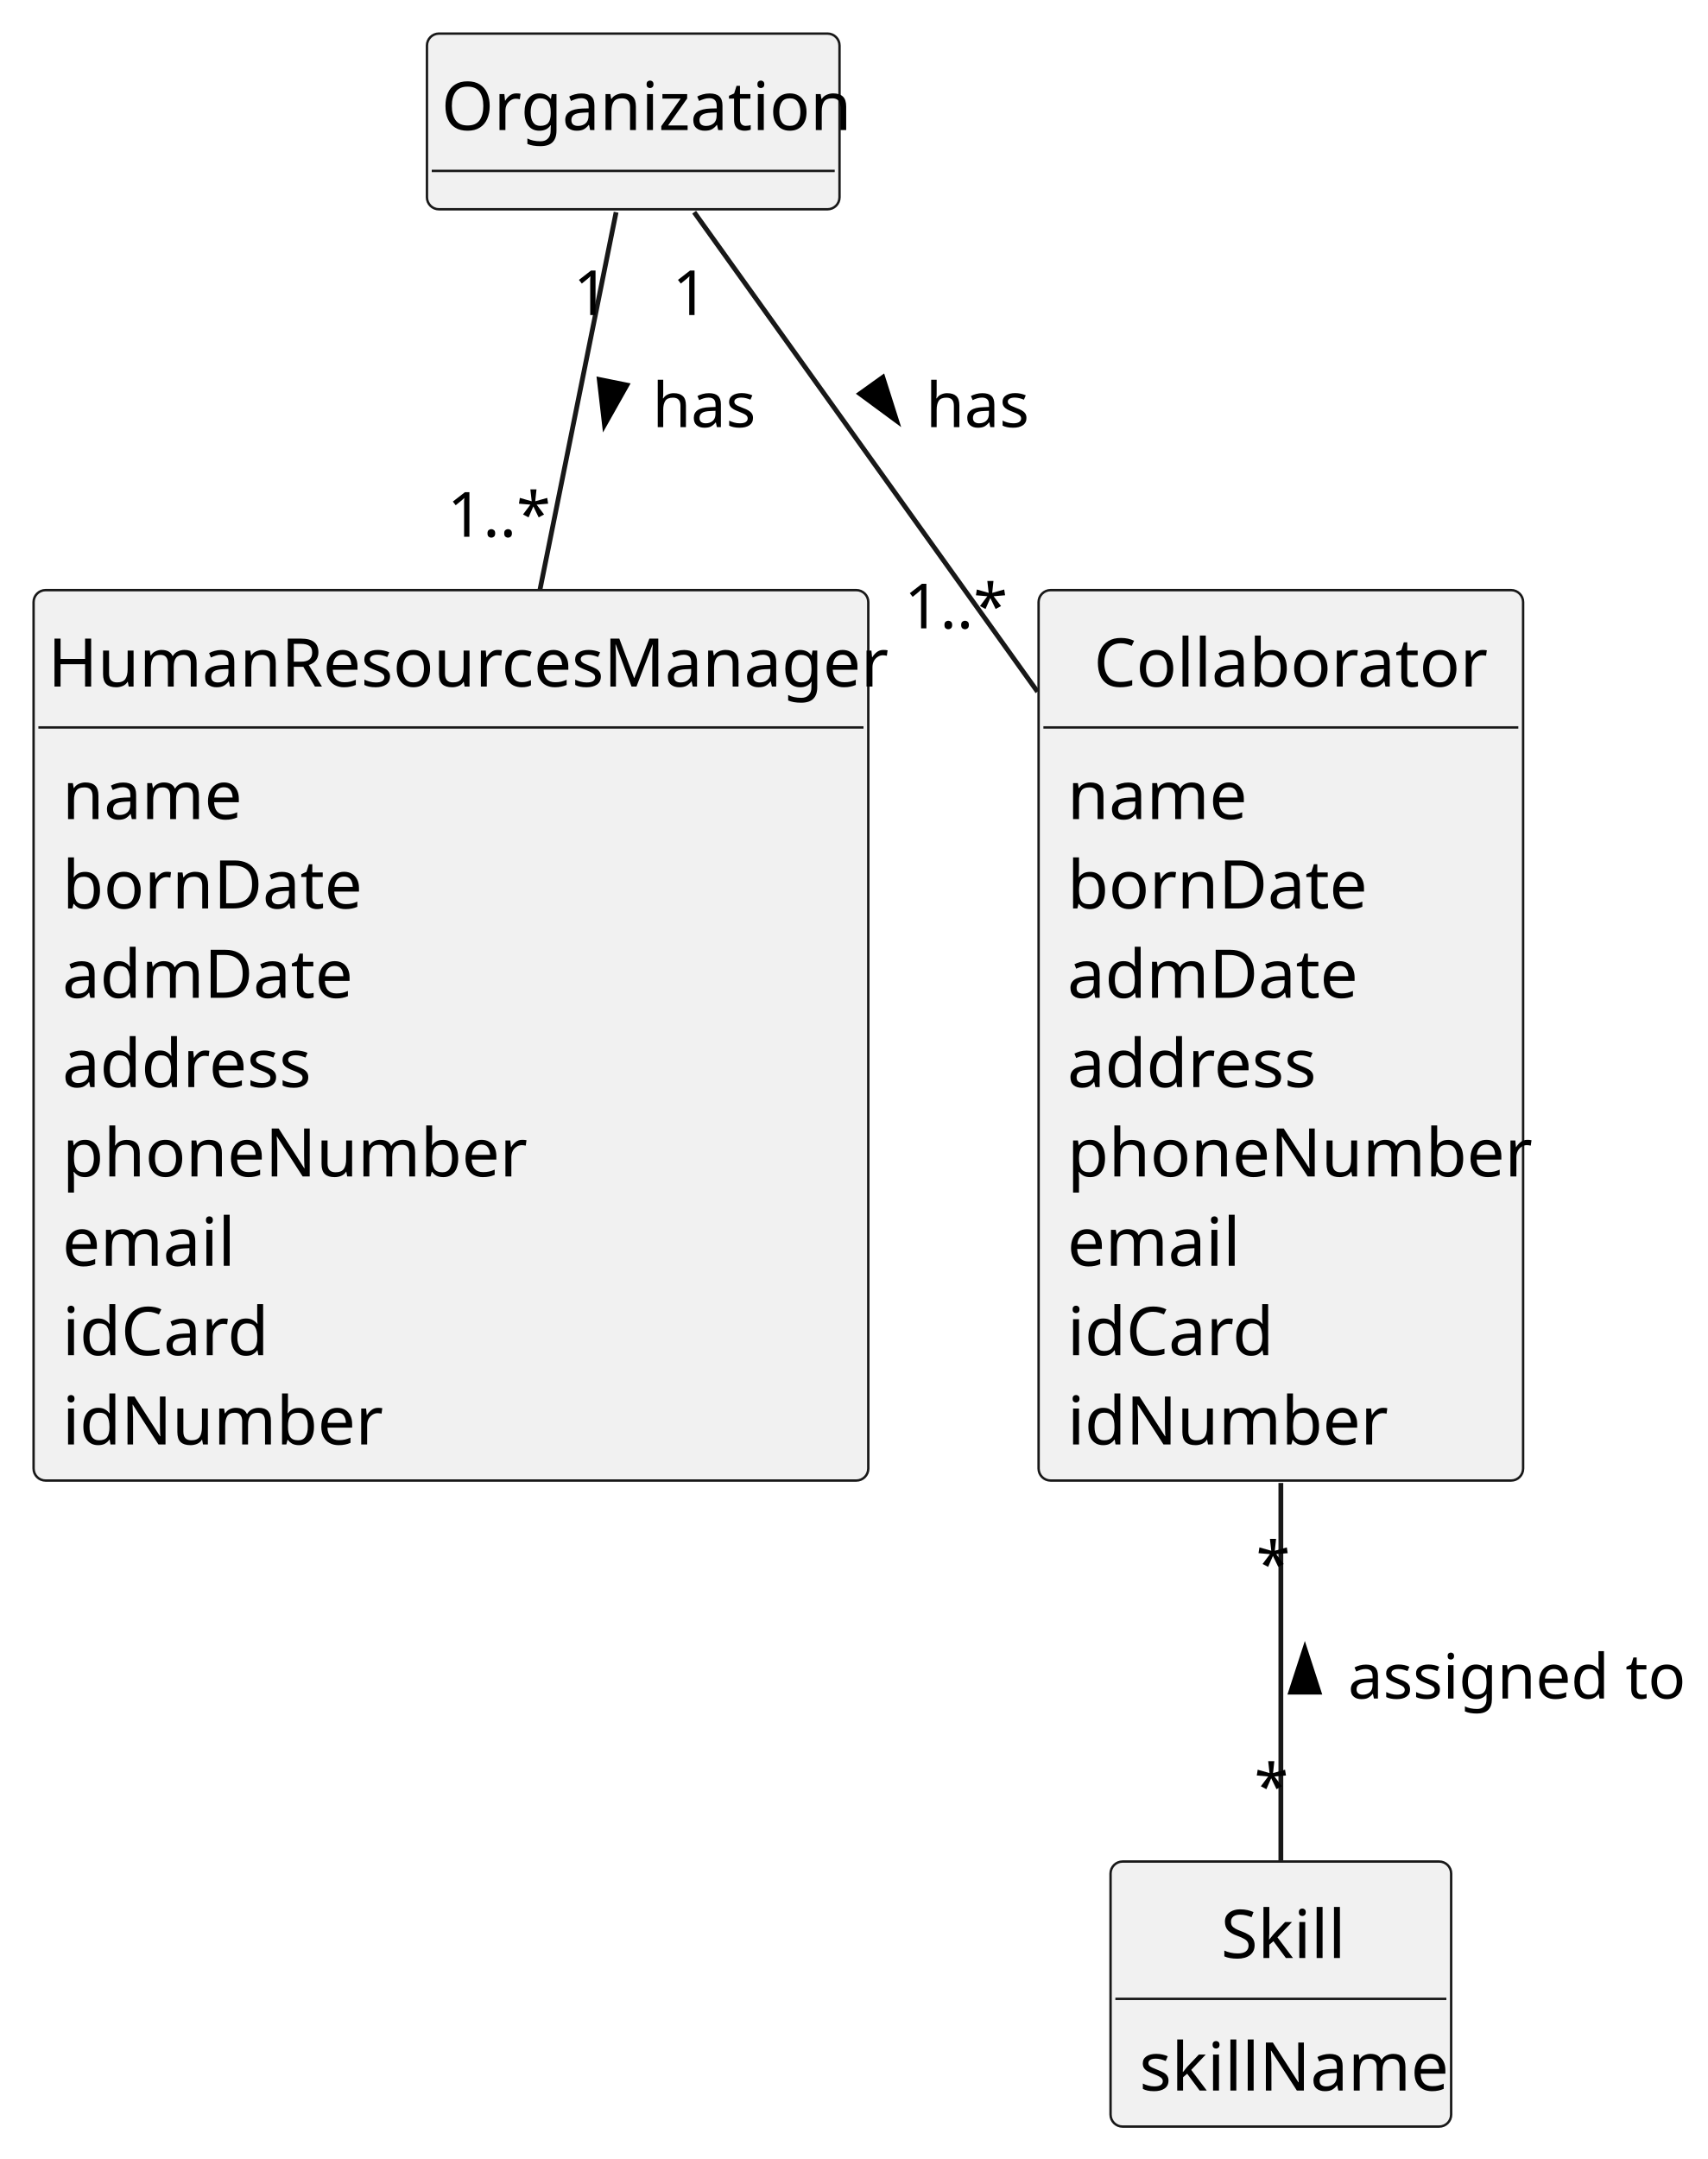
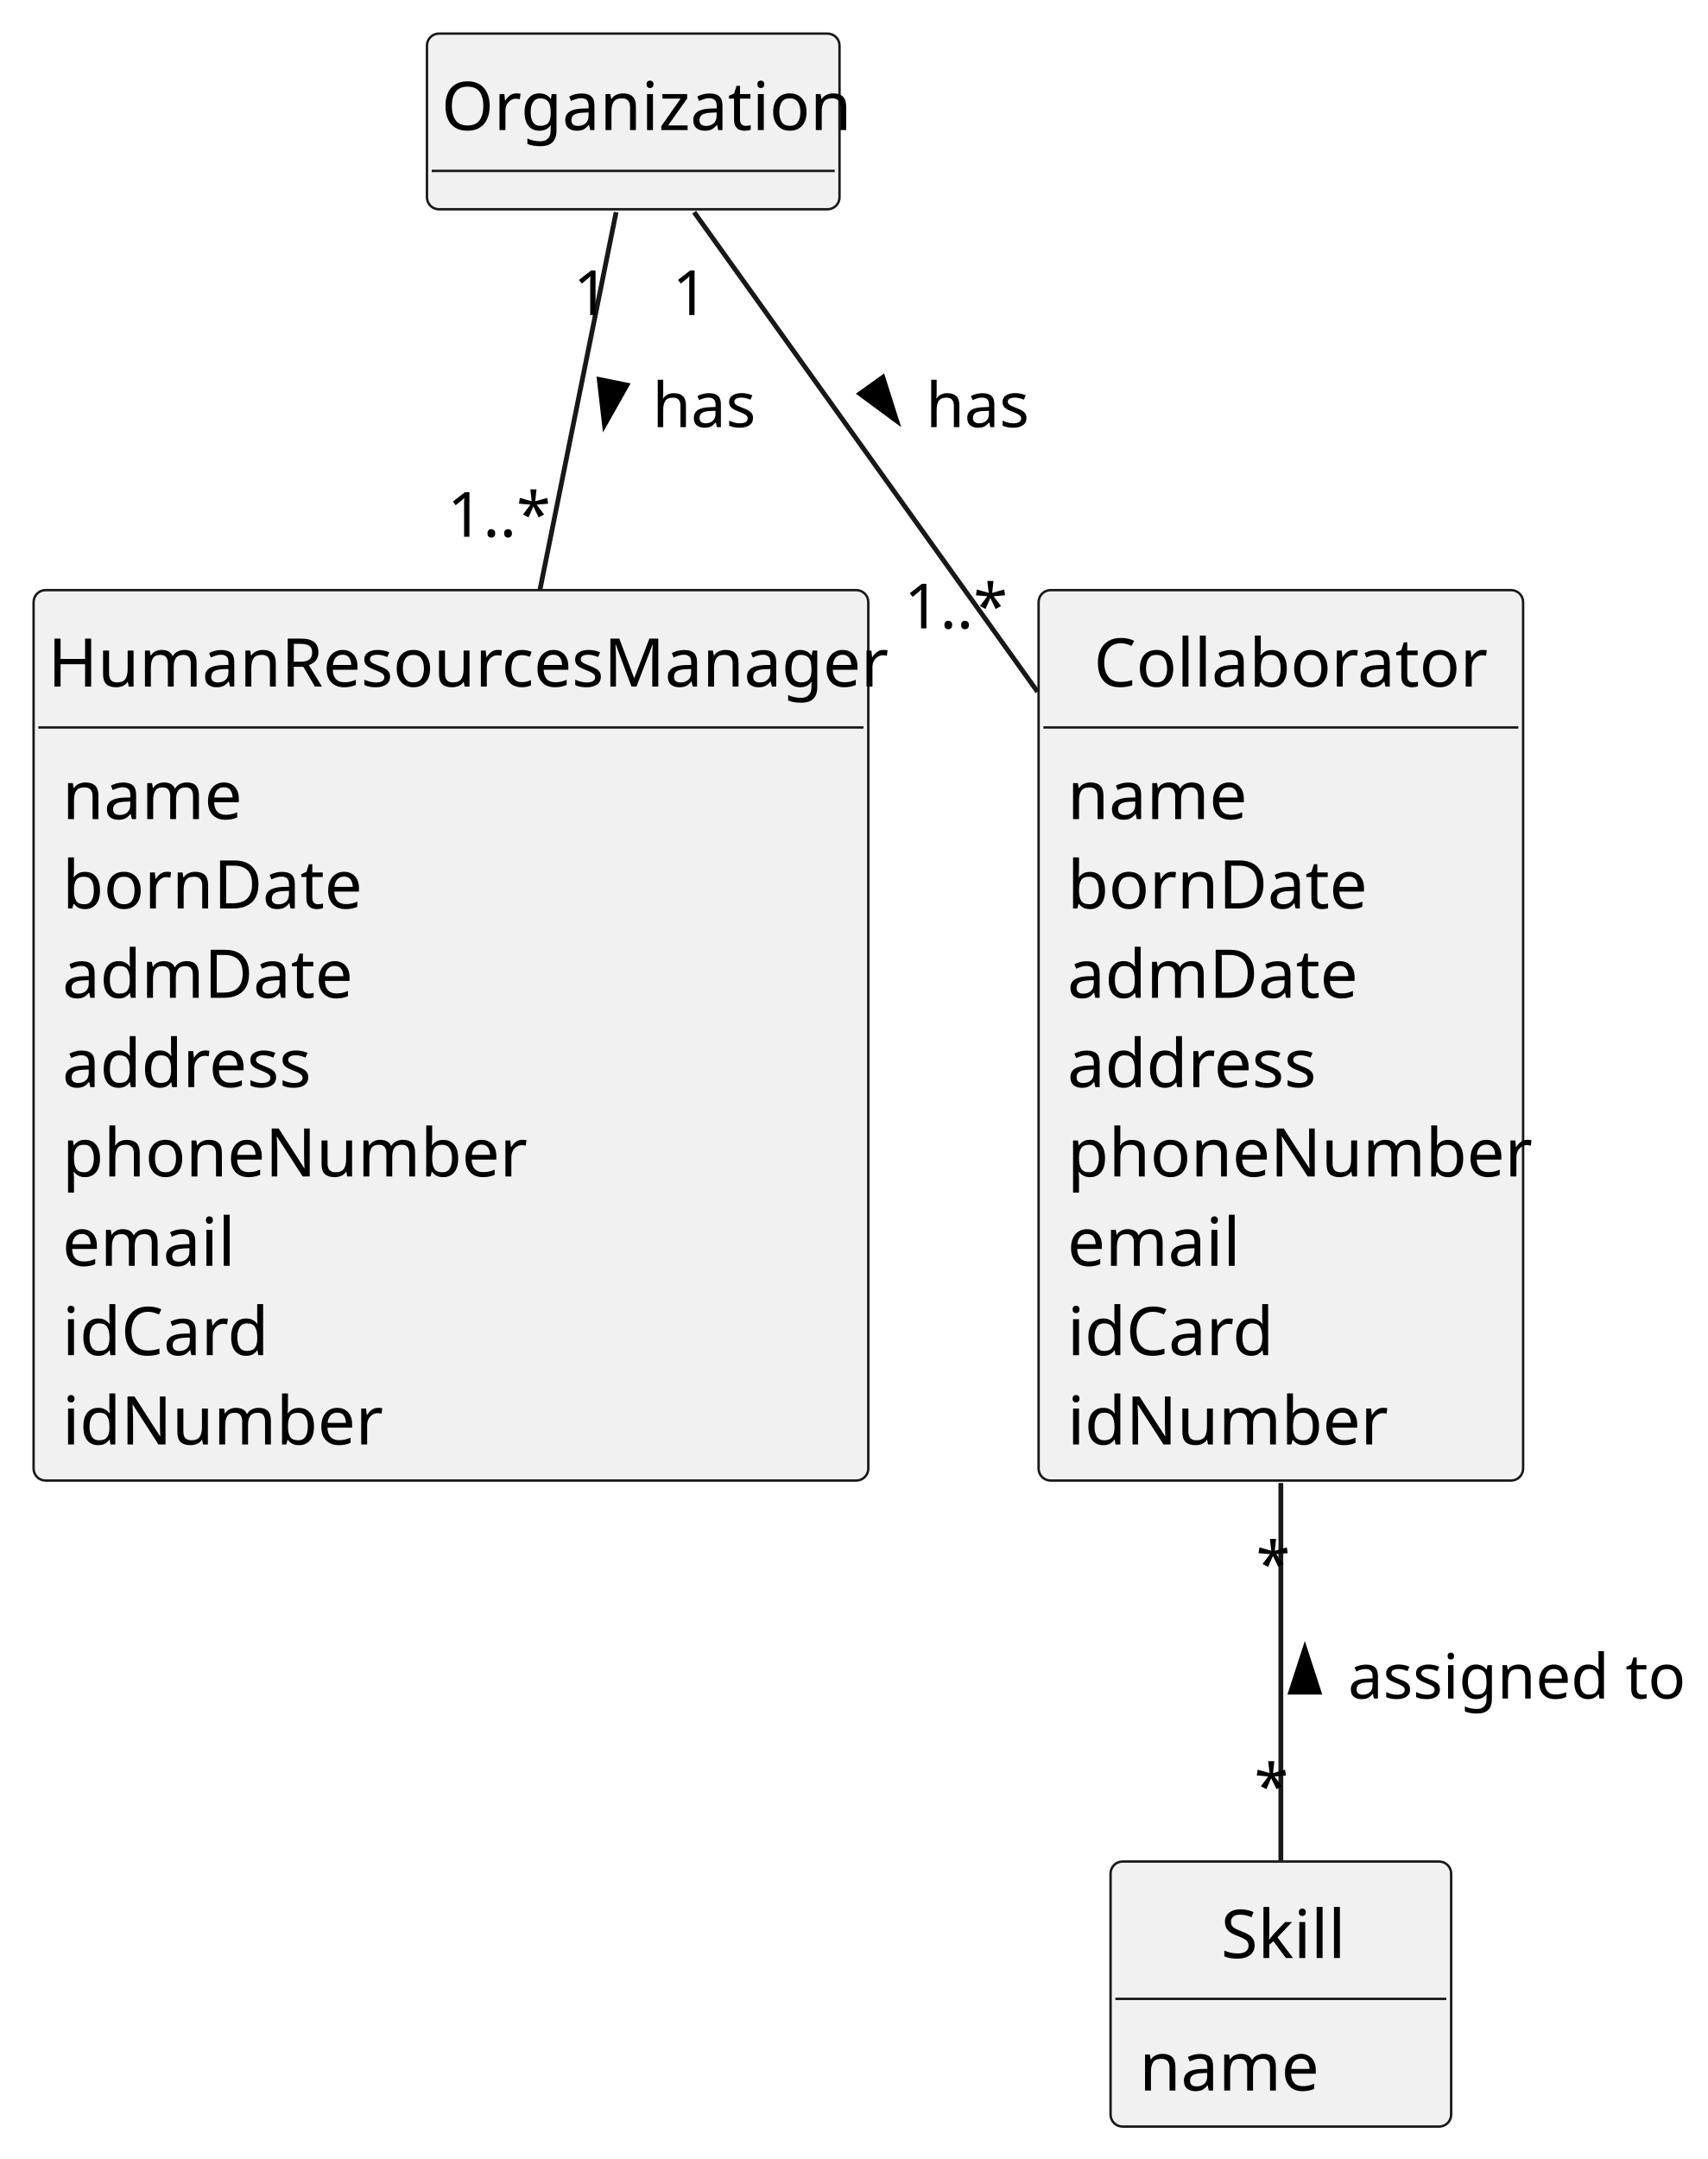
<svg xmlns="http://www.w3.org/2000/svg" contentStyleType="text/css" height="450px" preserveAspectRatio="none" style="width:356px;height:450px;background:#FFFFFF;" version="1.1" viewBox="0 0 356 450" width="356px" zoomAndPan="magnify">
  <defs />
  <g>
    <g id="elem_Organization">
      <rect codeLine="14" fill="#F1F1F1" height="36.621" id="Organization" rx="2.5" ry="2.5" style="stroke:#181818;stroke-width:0.5;" width="86" x="89" y="7" />
      <text fill="#000000" font-family="sans-serif" font-size="14" lengthAdjust="spacing" textLength="80" x="92" y="27.107">Organization</text>
      <line style="stroke:#181818;stroke-width:0.5;" x1="90" x2="174" y1="35.621" y2="35.621" />
    </g>
    <g id="elem_HumanResourcesManager">
      <rect codeLine="17" fill="#F1F1F1" height="185.59" id="HumanResourcesManager" rx="2.5" ry="2.5" style="stroke:#181818;stroke-width:0.5;" width="174" x="7" y="123" />
      <text fill="#000000" font-family="sans-serif" font-size="14" lengthAdjust="spacing" textLength="168" x="10" y="143.107">HumanResourcesManager</text>
      <line style="stroke:#181818;stroke-width:0.5;" x1="8" x2="180" y1="151.621" y2="151.621" />
      <text fill="#000000" font-family="sans-serif" font-size="14" lengthAdjust="spacing" textLength="35" x="13" y="170.728">name</text>
      <text fill="#000000" font-family="sans-serif" font-size="14" lengthAdjust="spacing" textLength="59" x="13" y="189.35">bornDate</text>
      <text fill="#000000" font-family="sans-serif" font-size="14" lengthAdjust="spacing" textLength="57" x="13" y="207.971">admDate</text>
      <text fill="#000000" font-family="sans-serif" font-size="14" lengthAdjust="spacing" textLength="51" x="13" y="226.592">address</text>
      <text fill="#000000" font-family="sans-serif" font-size="14" lengthAdjust="spacing" textLength="89" x="13" y="245.213">phoneNumber</text>
      <text fill="#000000" font-family="sans-serif" font-size="14" lengthAdjust="spacing" textLength="33" x="13" y="263.834">email</text>
      <text fill="#000000" font-family="sans-serif" font-size="14" lengthAdjust="spacing" textLength="42" x="13" y="282.455">idCard</text>
      <text fill="#000000" font-family="sans-serif" font-size="14" lengthAdjust="spacing" textLength="60" x="13" y="301.076">idNumber</text>
    </g>
    <g id="elem_Collaborator">
      <rect codeLine="28" fill="#F1F1F1" height="185.59" id="Collaborator" rx="2.5" ry="2.5" style="stroke:#181818;stroke-width:0.5;" width="101" x="216.5" y="123" />
      <text fill="#000000" font-family="sans-serif" font-size="14" lengthAdjust="spacing" textLength="78" x="228" y="143.107">Collaborator</text>
      <line style="stroke:#181818;stroke-width:0.5;" x1="217.5" x2="316.5" y1="151.621" y2="151.621" />
      <text fill="#000000" font-family="sans-serif" font-size="14" lengthAdjust="spacing" textLength="35" x="222.5" y="170.728">name</text>
      <text fill="#000000" font-family="sans-serif" font-size="14" lengthAdjust="spacing" textLength="59" x="222.5" y="189.35">bornDate</text>
      <text fill="#000000" font-family="sans-serif" font-size="14" lengthAdjust="spacing" textLength="57" x="222.5" y="207.971">admDate</text>
      <text fill="#000000" font-family="sans-serif" font-size="14" lengthAdjust="spacing" textLength="51" x="222.5" y="226.592">address</text>
      <text fill="#000000" font-family="sans-serif" font-size="14" lengthAdjust="spacing" textLength="89" x="222.5" y="245.213">phoneNumber</text>
      <text fill="#000000" font-family="sans-serif" font-size="14" lengthAdjust="spacing" textLength="33" x="222.5" y="263.834">email</text>
      <text fill="#000000" font-family="sans-serif" font-size="14" lengthAdjust="spacing" textLength="42" x="222.5" y="282.455">idCard</text>
      <text fill="#000000" font-family="sans-serif" font-size="14" lengthAdjust="spacing" textLength="60" x="222.5" y="301.076">idNumber</text>
    </g>
    <g id="elem_Skill">
      <rect codeLine="39" fill="#F1F1F1" height="55.242" id="Skill" rx="2.5" ry="2.5" style="stroke:#181818;stroke-width:0.5;" width="71" x="231.5" y="388" />
      <text fill="#000000" font-family="sans-serif" font-size="14" lengthAdjust="spacing" textLength="25" x="254.5" y="408.107">Skill</text>
      <line style="stroke:#181818;stroke-width:0.5;" x1="232.5" x2="301.5" y1="416.621" y2="416.621" />
-       <text fill="#000000" font-family="sans-serif" font-size="14" lengthAdjust="spacing" textLength="59" x="237.5" y="435.728">skillName</text>
+       <text fill="#000000" font-family="sans-serif" font-size="14" lengthAdjust="spacing" textLength="59" x="237.5" y="435.728">name</text>
    </g>
    <g id="link_Organization_Collaborator">
      <path codeLine="43" d="M144.7,44.23 C161.04,67.05 190.42,108.07 216.28,144.18 " fill="none" id="Organization-Collaborator" style="stroke:#181818;stroke-width:1.0;" />
      <polygon fill="#000000" points="186.911,87.711,184.034,78.646,179.255,82.068,186.911,87.711" style="stroke:#000000;stroke-width:1.0;" />
      <text fill="#000000" font-family="sans-serif" font-size="13" lengthAdjust="spacing" textLength="21" x="193" y="89.028">has</text>
      <text fill="#000000" font-family="sans-serif" font-size="13" lengthAdjust="spacing" textLength="7" x="140.173" y="65.666">1</text>
      <text fill="#000000" font-family="sans-serif" font-size="13" lengthAdjust="spacing" textLength="20" x="188.5" y="130.962">1..*</text>
    </g>
    <g id="link_Organization_HumanResourcesManager">
      <path codeLine="44" d="M128.43,44.23 C124.71,62.66 118.61,92.93 112.56,122.91 " fill="none" id="Organization-HumanResourcesManager" style="stroke:#181818;stroke-width:1.0;" />
      <polygon fill="#000000" points="126.011,88.547,130.681,80.261,124.919,79.099,126.011,88.547" style="stroke:#000000;stroke-width:1.0;" />
      <text fill="#000000" font-family="sans-serif" font-size="13" lengthAdjust="spacing" textLength="21" x="136" y="89.028">has</text>
      <text fill="#000000" font-family="sans-serif" font-size="13" lengthAdjust="spacing" textLength="7" x="119.53" y="65.666">1</text>
      <text fill="#000000" font-family="sans-serif" font-size="13" lengthAdjust="spacing" textLength="20" x="93.242" y="111.871">1..*</text>
    </g>
    <g id="link_Collaborator_Skill">
      <path codeLine="45" d="M267,309.1 C267,337.86 267,367.38 267,387.83 " fill="none" id="Collaborator-Skill" style="stroke:#181818;stroke-width:1.0;" />
      <polygon fill="#000000" points="272,343.646,269.061,352.691,274.939,352.691,272,343.646" style="stroke:#000000;stroke-width:1.0;" />
      <text fill="#000000" font-family="sans-serif" font-size="13" lengthAdjust="spacing" textLength="67" x="281" y="354.028">assigned to</text>
      <text fill="#000000" font-family="sans-serif" font-size="13" lengthAdjust="spacing" textLength="5" x="261.816" y="330.615">*</text>
      <text fill="#000000" font-family="sans-serif" font-size="13" lengthAdjust="spacing" textLength="5" x="261.453" y="376.952">*</text>
    </g>
  </g>
</svg>
